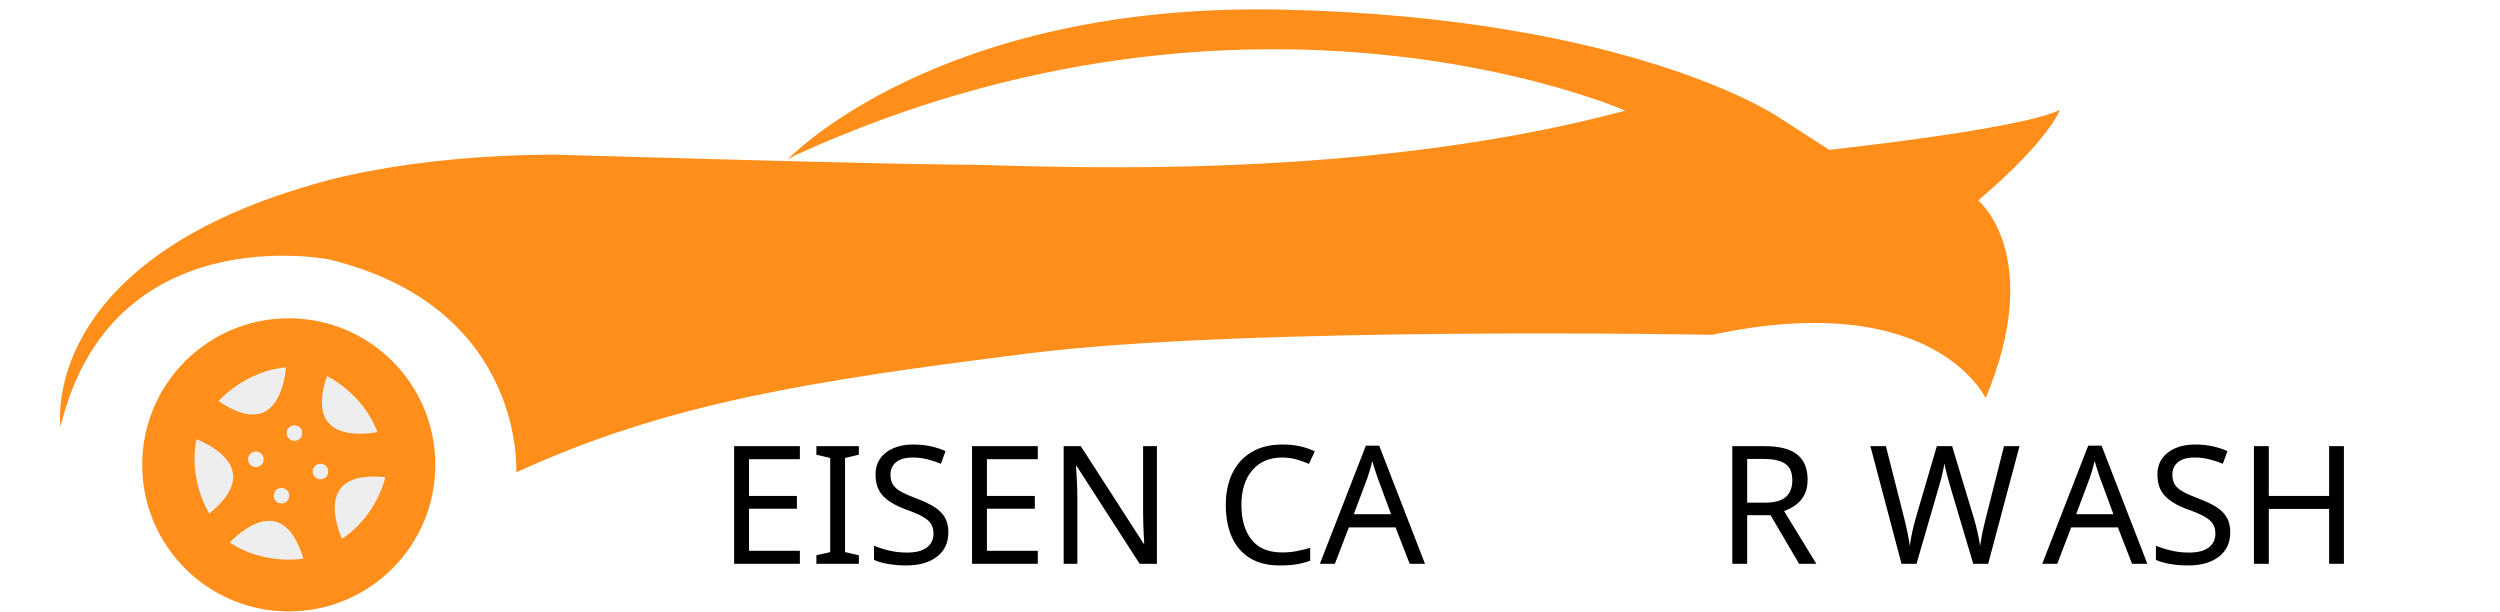
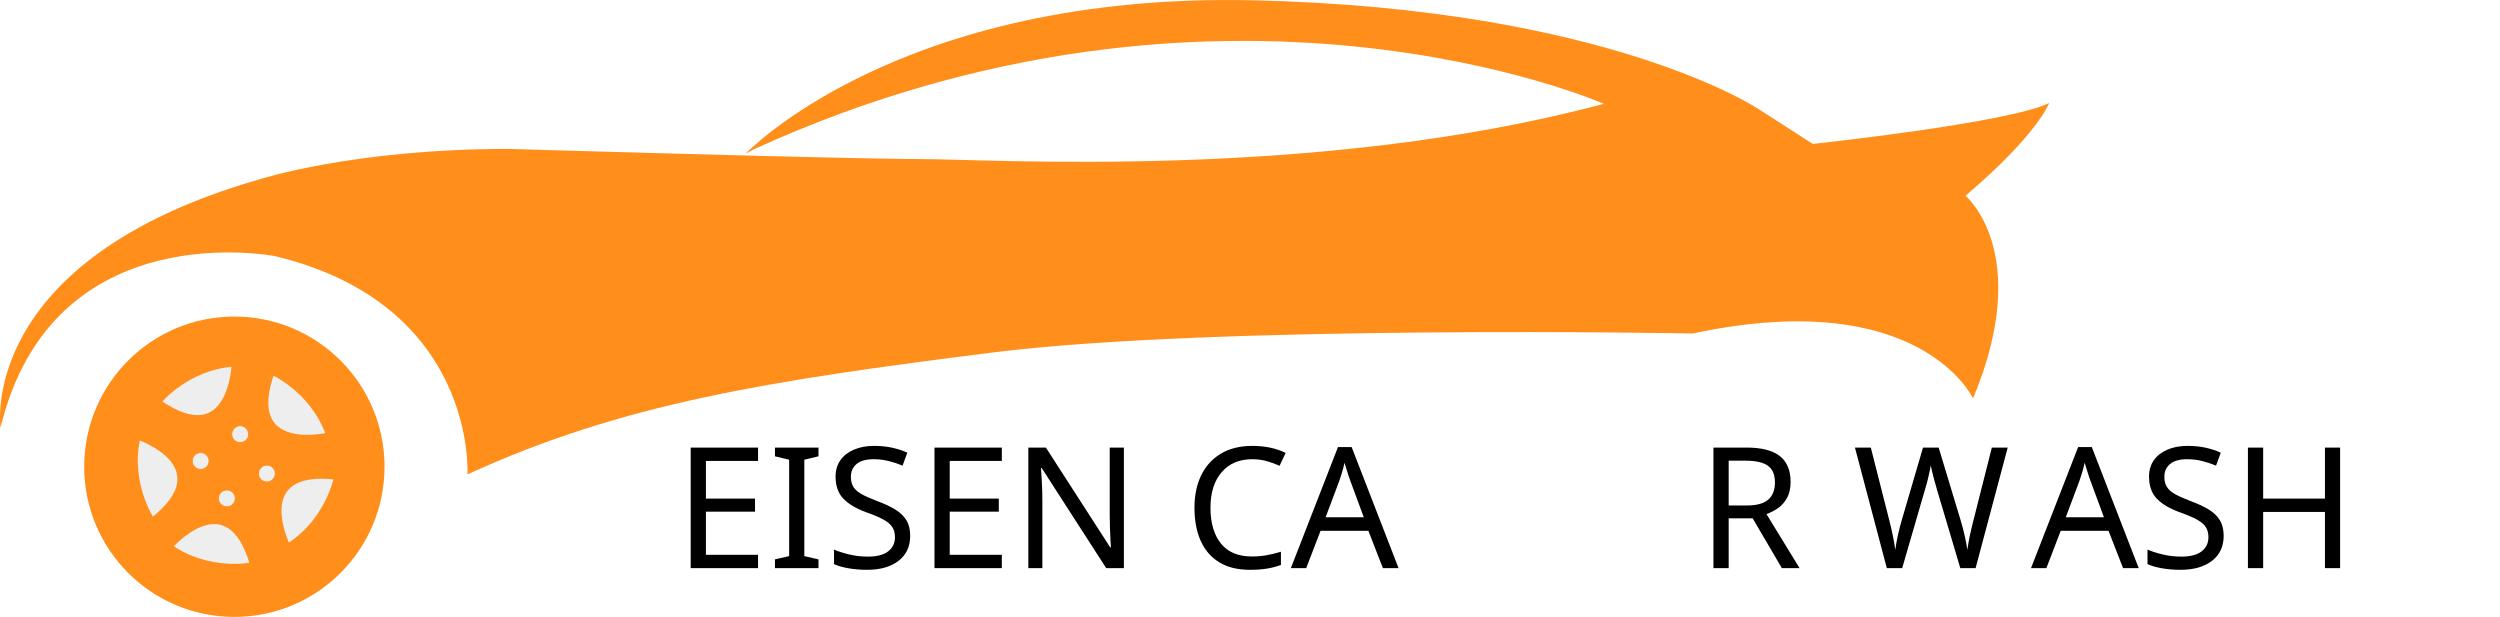
- <svg xmlns="http://www.w3.org/2000/svg" id="Layer_1" data-name="Layer 1" viewBox="0 0 567.49 138.79">
+ <svg xmlns="http://www.w3.org/2000/svg" id="Layer_2" data-name="Layer 2" viewBox="0 0 553.85 136.67">
  <defs>
    <style>
      .cls-1, .cls-2 {
        fill: #ff8e1b;
      }

      .cls-3, .cls-4 {
        isolation: isolate;
      }

      .cls-2, .cls-5, .cls-6 {
        stroke: #ff8e1b;
        stroke-miterlimit: 10;
      }

      .cls-4 {
        font-family: ZenDots-Regular, 'Zen Dots';
        font-size: 37.4px;
      }

      .cls-5, .cls-6 {
        fill: #eee;
      }

      .cls-6 {
        stroke-width: .2px;
      }
    </style>
  </defs>
-   <circle class="cls-2" cx="65.55" cy="105.52" r="32.77" />
-   <path class="cls-1" d="M13.74,96.83s-5.37-36.98,57.35-54.97c0,0,20.74-6.75,55.22-6.75,0,0,75.71,2.25,91.21,2.25s87.96,4.75,151.43-12.24c0,0-84.46-37.23-188.16,10l-1.99,1.07S212.64.38,291.38,2.19c78.74,1.81,111.97,24.17,111.97,24.17l11.88,7.65s43.3-4.63,52.36-9.06c0,0-2.42,6.85-18.53,20.54,0,0,15.17,12.57,1.68,44.89,0,0-11.69-25.16-62.09-14.38,0,0-105.72-2.01-155.26,4.23s-81.96,11.28-116.2,26.99c0,0,2.22-37.46-42.49-48.33,0,0-49.4-9.88-60.95,37.96v-.02h-.01Z" />
-   <g class="cls-3">
+   <g id="Layer_1-2" data-name="Layer 1">
+     <circle class="cls-2" cx="51.92" cy="103.4" r="32.77" />
+     <path class="cls-1" d="M.11,94.71s-5.37-36.98,57.35-54.97c0,0,20.74-6.75,55.22-6.75,0,0,75.71,2.25,91.21,2.25s87.96,4.75,151.43-12.24c0,0-84.46-37.23-188.16,10l-1.99,1.07S199.01-1.74,277.75.07c78.74,1.81,111.97,24.17,111.97,24.17l11.88,7.65s43.3-4.63,52.36-9.06c0,0-2.42,6.85-18.53,20.54,0,0,15.17,12.57,1.68,44.89,0,0-11.69-25.16-62.09-14.38,0,0-105.72-2.01-155.26,4.23s-81.96,11.28-116.2,26.99c0,0,2.22-37.46-42.49-48.33,0,0-49.4-9.88-60.95,37.96v-.02h-.01Z" />
    <g class="cls-3">
-       <text class="cls-4" transform="translate(163.02 127.98)">
-         <tspan x="0" y="0">EISEN CA</tspan>
-       </text>
+       <g class="cls-3">
+         <text class="cls-4" transform="translate(149.39 125.86)">
+           <tspan x="0" y="0">EISEN CA</tspan>
+         </text>
+       </g>
+       <g class="cls-3">
+         <text class="cls-4" transform="translate(375.97 125.86)">
+           <tspan x="0" y="0">R</tspan>
+         </text>
+       </g>
+       <g class="cls-3">
+         <text class="cls-4" transform="translate(410.49 125.86)">
+           <tspan x="0" y="0">W</tspan>
+         </text>
+       </g>
+       <g class="cls-3">
+         <text class="cls-4" transform="translate(449.95 125.86)">
+           <tspan x="0" y="0">ASH</tspan>
+         </text>
+       </g>
    </g>
-     <g class="cls-3">
-       <text class="cls-4" transform="translate(389.6 127.98)">
-         <tspan x="0" y="0">R</tspan>
-       </text>
-     </g>
-     <g class="cls-3">
-       <text class="cls-4" transform="translate(424.12 127.98)">
-         <tspan x="0" y="0">W</tspan>
-       </text>
-     </g>
-     <g class="cls-3">
-       <text class="cls-4" transform="translate(463.58 127.98)">
-         <tspan x="0" y="0">ASH</tspan>
-       </text>
-     </g>
+     <path class="cls-5" d="M33.75,115.2s-5.49-8.1-3.14-18.29c0,0,18.42,6.27,3.14,18.29Z" />
+     <path class="cls-5" d="M35.23,89.03s6.16-7.6,16.59-8.31c0,0-.65,19.45-16.59,8.31Z" />
+     <path class="cls-5" d="M60.3,82.54s8.97,3.92,12.42,13.8c0,0-18.93,4.53-12.42-13.8Z" />
+     <path class="cls-5" d="M74.48,105.76s-1.83,9.61-10.7,15.17c0,0-8.62-17.45,10.7-15.17Z" />
+     <path class="cls-5" d="M55.89,125.08s-9.57,2.04-18.13-3.97c0,0,12.74-14.72,18.13,3.97Z" />
+     <circle class="cls-6" cx="44.45" cy="102.13" r="1.87" />
+     <circle class="cls-6" cx="53.21" cy="96.19" r="1.87" />
+     <circle class="cls-6" cx="59.12" cy="104.91" r="1.87" />
+     <circle class="cls-6" cx="50.26" cy="110.41" r="1.87" />
  </g>
-   <path class="cls-5" d="M47.38,117.32s-5.49-8.1-3.14-18.29c0,0,18.42,6.27,3.14,18.29Z" />
-   <path class="cls-5" d="M48.86,91.15s6.16-7.6,16.59-8.31c0,0-.65,19.45-16.59,8.31Z" />
-   <path class="cls-5" d="M73.93,84.66s8.97,3.92,12.42,13.8c0,0-18.93,4.53-12.42-13.8Z" />
-   <path class="cls-5" d="M88.11,107.88s-1.83,9.61-10.7,15.17c0,0-8.62-17.45,10.7-15.17Z" />
-   <path class="cls-5" d="M69.52,127.2s-9.57,2.04-18.13-3.97c0,0,12.74-14.72,18.13,3.97Z" />
-   <circle class="cls-6" cx="58.08" cy="104.25" r="1.87" />
-   <circle class="cls-6" cx="66.84" cy="98.31" r="1.87" />
-   <circle class="cls-6" cx="72.75" cy="107.03" r="1.87" />
-   <circle class="cls-6" cx="63.89" cy="112.53" r="1.87" />
</svg>
